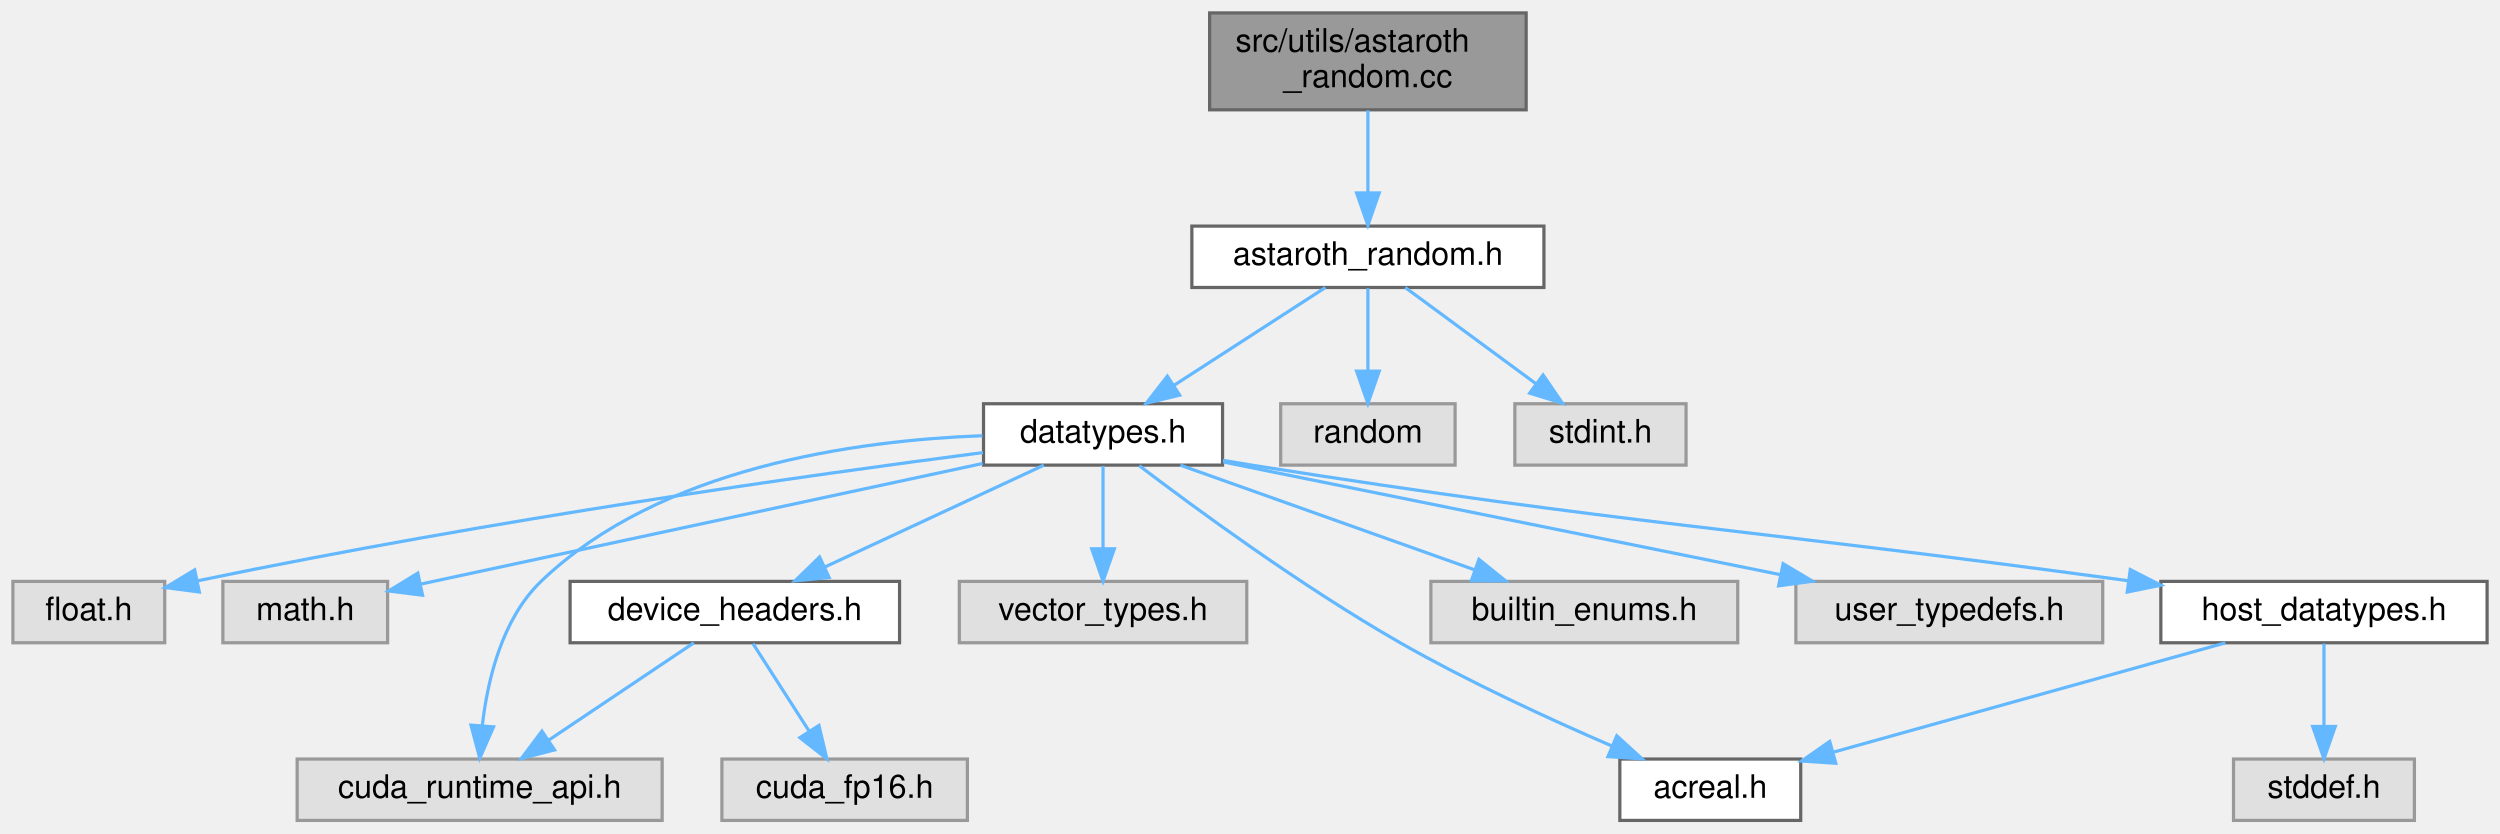
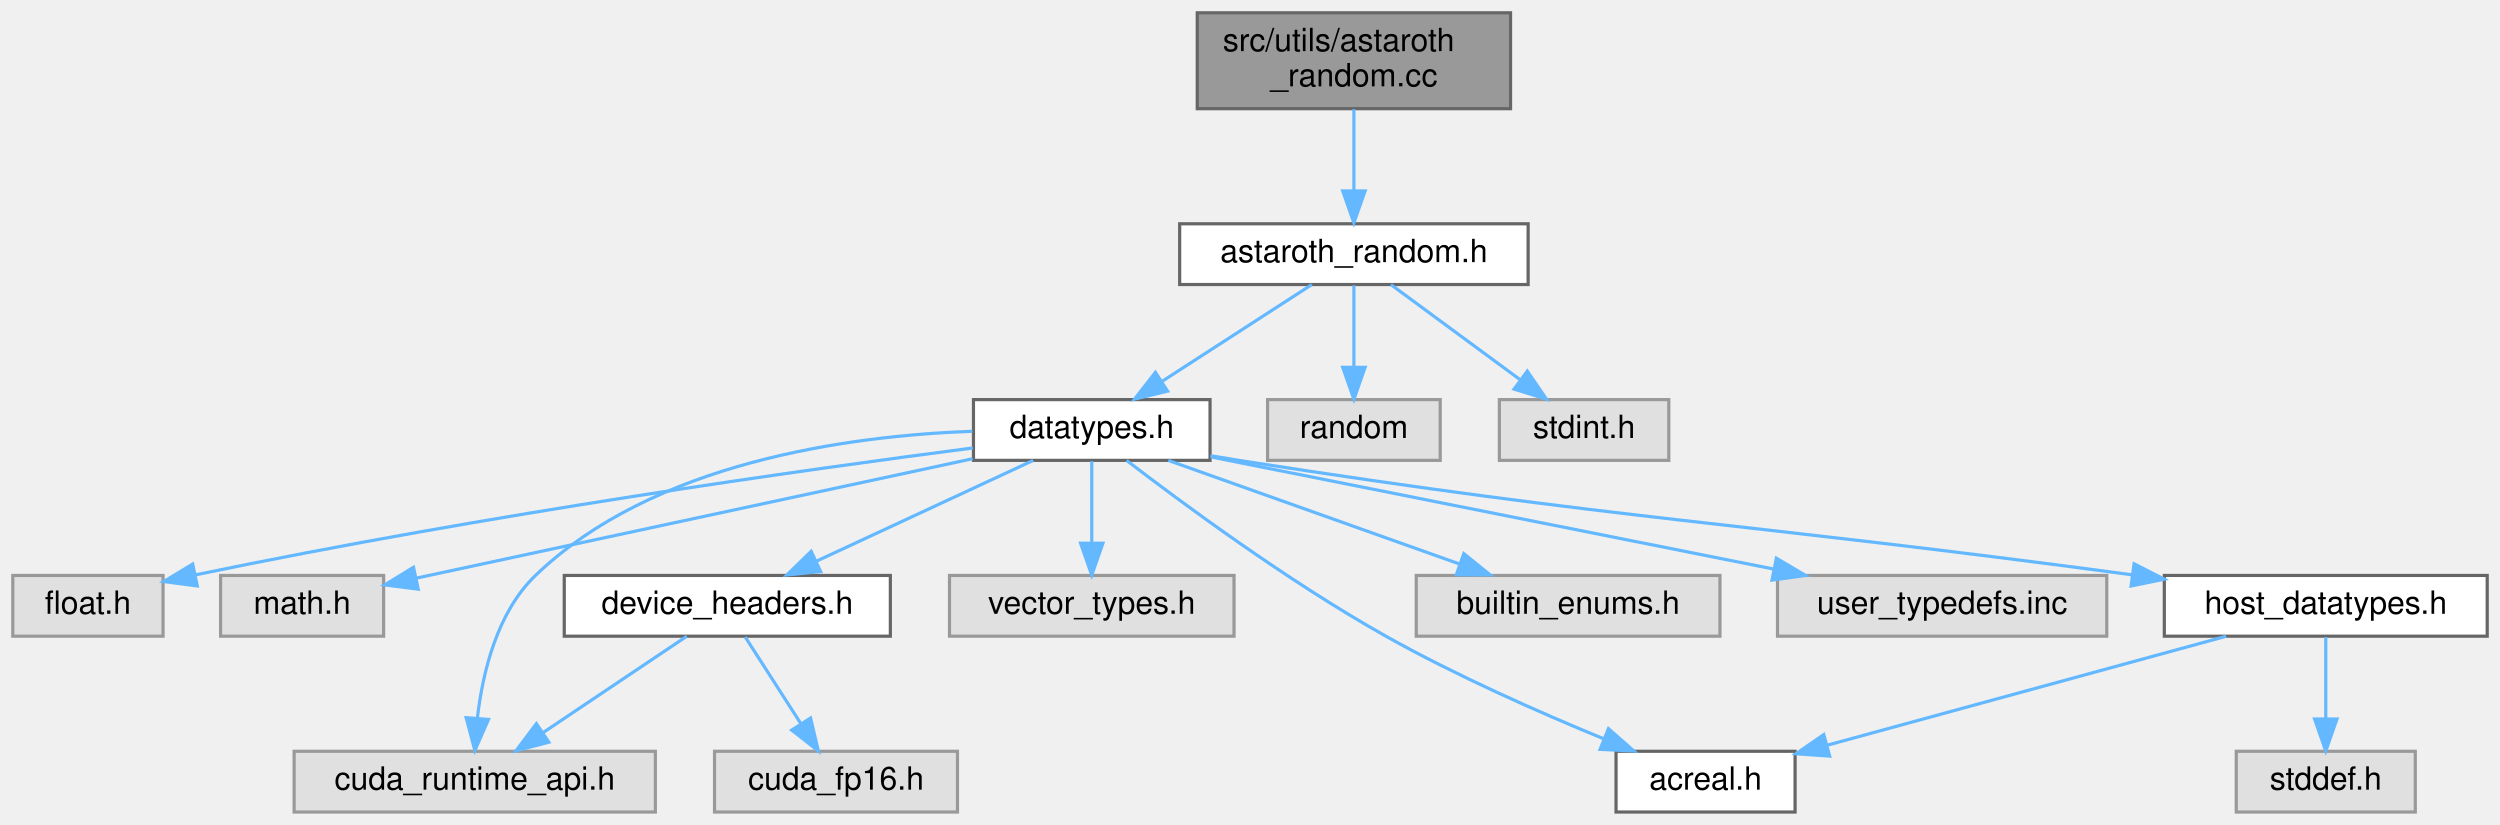
- <svg xmlns="http://www.w3.org/2000/svg" xmlns:xlink="http://www.w3.org/1999/xlink" width="774pt" height="258pt" viewBox="0.00 0.00 774.00 258.00">
+ <svg xmlns="http://www.w3.org/2000/svg" xmlns:xlink="http://www.w3.org/1999/xlink" width="782pt" height="258pt" viewBox="0.00 0.00 782.00 258.00">
  <g id="graph0" class="graph" transform="scale(1 1) rotate(0) translate(4 254)">
    <g id="Node000001" class="node">
      <g id="a_Node000001">
        <a xlink:title=" ">
          <polygon fill="#999999" stroke="#666666" points="468.5,-250 370.5,-250 370.5,-220 468.5,-220 468.5,-250" />
          <text text-anchor="start" x="378.5" y="-238" font-family="Helvetica,sans-Serif" font-size="10.00">src/utils/astaroth</text>
          <text text-anchor="middle" x="419.5" y="-227" font-family="Helvetica,sans-Serif" font-size="10.00">_random.cc</text>
        </a>
      </g>
    </g>
    <g id="Node000002" class="node">
      <g id="a_Node000002">
        <a xlink:href="astaroth__random_8h.html" target="_top" xlink:title=" ">
          <polygon fill="white" stroke="#666666" points="474,-184 365,-184 365,-165 474,-165 474,-184" />
          <text text-anchor="middle" x="419.5" y="-172" font-family="Helvetica,sans-Serif" font-size="10.00">astaroth_random.h</text>
        </a>
      </g>
    </g>
    <g id="edge1_Node000001_Node000002" class="edge">
      <g id="a_edge1_Node000001_Node000002">
        <a xlink:title=" ">
          <path fill="none" stroke="#63b8ff" d="M419.5,-219.84C419.5,-212.21 419.5,-202.7 419.5,-194.45" />
          <polygon fill="#63b8ff" stroke="#63b8ff" points="423,-194.27 419.5,-184.27 416,-194.27 423,-194.27" />
        </a>
      </g>
    </g>
    <g id="Node000003" class="node">
      <g id="a_Node000003">
        <a xlink:href="datatypes_8h.html" target="_top" xlink:title=" ">
          <polygon fill="white" stroke="#666666" points="374.5,-129 300.5,-129 300.5,-110 374.5,-110 374.5,-129" />
          <text text-anchor="middle" x="337.5" y="-117" font-family="Helvetica,sans-Serif" font-size="10.00">datatypes.h</text>
        </a>
      </g>
    </g>
    <g id="edge2_Node000002_Node000003" class="edge">
      <g id="a_edge2_Node000002_Node000003">
        <a xlink:title=" ">
          <path fill="none" stroke="#63b8ff" d="M406.33,-164.98C393.73,-156.84 374.5,-144.41 359.56,-134.76" />
          <polygon fill="#63b8ff" stroke="#63b8ff" points="361.21,-131.66 350.91,-129.17 357.41,-137.54 361.21,-131.66" />
        </a>
      </g>
    </g>
    <g id="Node000015" class="node">
      <g id="a_Node000015">
        <a xlink:title=" ">
          <polygon fill="#e0e0e0" stroke="#999999" points="446.5,-129 392.5,-129 392.5,-110 446.5,-110 446.5,-129" />
          <text text-anchor="middle" x="419.5" y="-117" font-family="Helvetica,sans-Serif" font-size="10.00">random</text>
        </a>
      </g>
    </g>
    <g id="edge16_Node000002_Node000015" class="edge">
      <g id="a_edge16_Node000002_Node000015">
        <a xlink:title=" ">
          <path fill="none" stroke="#63b8ff" d="M419.5,-164.75C419.5,-157.8 419.5,-147.85 419.5,-139.13" />
          <polygon fill="#63b8ff" stroke="#63b8ff" points="423,-139.09 419.5,-129.09 416,-139.09 423,-139.09" />
        </a>
      </g>
    </g>
    <g id="Node000016" class="node">
      <g id="a_Node000016">
        <a xlink:title=" ">
          <polygon fill="#e0e0e0" stroke="#999999" points="518,-129 465,-129 465,-110 518,-110 518,-129" />
          <text text-anchor="middle" x="491.5" y="-117" font-family="Helvetica,sans-Serif" font-size="10.00">stdint.h</text>
        </a>
      </g>
    </g>
    <g id="edge17_Node000002_Node000016" class="edge">
      <g id="a_edge17_Node000002_Node000016">
        <a xlink:title=" ">
          <path fill="none" stroke="#63b8ff" d="M431.07,-164.98C441.92,-157 458.38,-144.88 471.38,-135.31" />
          <polygon fill="#63b8ff" stroke="#63b8ff" points="473.74,-137.92 479.72,-129.17 469.59,-132.28 473.74,-137.92" />
        </a>
      </g>
    </g>
    <g id="Node000004" class="node">
      <g id="a_Node000004">
        <a xlink:title=" ">
          <polygon fill="#e0e0e0" stroke="#999999" points="47,-74 0,-74 0,-55 47,-55 47,-74" />
          <text text-anchor="middle" x="23.5" y="-62" font-family="Helvetica,sans-Serif" font-size="10.00">float.h</text>
        </a>
      </g>
    </g>
    <g id="edge3_Node000003_Node000004" class="edge">
      <g id="a_edge3_Node000003_Node000004">
        <a xlink:title=" ">
          <path fill="none" stroke="#63b8ff" d="M300.32,-113.88C248.02,-107.1 149.57,-93.36 57,-74.15" />
          <polygon fill="#63b8ff" stroke="#63b8ff" points="57.71,-70.72 47.2,-72.09 56.27,-77.57 57.71,-70.72" />
        </a>
      </g>
    </g>
    <g id="Node000005" class="node">
      <g id="a_Node000005">
        <a xlink:title=" ">
          <polygon fill="#e0e0e0" stroke="#999999" points="116,-74 65,-74 65,-55 116,-55 116,-74" />
          <text text-anchor="middle" x="90.5" y="-62" font-family="Helvetica,sans-Serif" font-size="10.00">math.h</text>
        </a>
      </g>
    </g>
    <g id="edge4_Node000003_Node000005" class="edge">
      <g id="a_edge4_Node000003_Node000005">
        <a xlink:title=" ">
          <path fill="none" stroke="#63b8ff" d="M300.25,-110.51C253.14,-100.4 172.59,-83.11 126.22,-73.16" />
          <polygon fill="#63b8ff" stroke="#63b8ff" points="126.82,-69.71 116.31,-71.04 125.35,-76.56 126.82,-69.71" />
        </a>
      </g>
    </g>
    <g id="Node000006" class="node">
      <g id="a_Node000006">
        <a xlink:href="device__headers_8h.html" target="_top" xlink:title=" ">
          <polygon fill="white" stroke="#666666" points="274.5,-74 172.5,-74 172.5,-55 274.5,-55 274.5,-74" />
          <text text-anchor="middle" x="223.5" y="-62" font-family="Helvetica,sans-Serif" font-size="10.00">device_headers.h</text>
        </a>
      </g>
    </g>
    <g id="edge5_Node000003_Node000006" class="edge">
      <g id="a_edge5_Node000003_Node000006">
        <a xlink:title=" ">
          <path fill="none" stroke="#63b8ff" d="M319.18,-109.98C300.84,-101.46 272.39,-88.23 251.27,-78.41" />
          <polygon fill="#63b8ff" stroke="#63b8ff" points="252.69,-75.21 242.15,-74.17 249.74,-81.56 252.69,-75.21" />
        </a>
      </g>
    </g>
    <g id="Node000007" class="node">
      <g id="a_Node000007">
        <a xlink:title=" ">
          <polygon fill="#e0e0e0" stroke="#999999" points="201,-19 88,-19 88,0 201,0 201,-19" />
          <text text-anchor="middle" x="144.5" y="-7" font-family="Helvetica,sans-Serif" font-size="10.00">cuda_runtime_api.h</text>
        </a>
      </g>
    </g>
    <g id="edge9_Node000003_Node000007" class="edge">
      <g id="a_edge9_Node000003_Node000007">
        <a xlink:title=" ">
          <path fill="none" stroke="#63b8ff" d="M300.17,-119.1C261.05,-117.67 200.27,-109.31 163.5,-74 151.45,-62.43 146.96,-43.56 145.32,-29.39" />
          <polygon fill="#63b8ff" stroke="#63b8ff" points="148.8,-28.96 144.54,-19.26 141.82,-29.5 148.8,-28.96" />
        </a>
      </g>
    </g>
    <g id="Node000009" class="node">
      <g id="a_Node000009">
        <a xlink:title=" ">
          <polygon fill="#e0e0e0" stroke="#999999" points="382,-74 293,-74 293,-55 382,-55 382,-74" />
          <text text-anchor="middle" x="337.5" y="-62" font-family="Helvetica,sans-Serif" font-size="10.00">vector_types.h</text>
        </a>
      </g>
    </g>
    <g id="edge8_Node000003_Node000009" class="edge">
      <g id="a_edge8_Node000003_Node000009">
        <a xlink:title=" ">
          <path fill="none" stroke="#63b8ff" d="M337.5,-109.75C337.5,-102.8 337.5,-92.85 337.5,-84.13" />
          <polygon fill="#63b8ff" stroke="#63b8ff" points="341,-84.09 337.5,-74.09 334,-84.09 341,-84.09" />
        </a>
      </g>
    </g>
    <g id="Node000010" class="node">
      <g id="a_Node000010">
        <a xlink:href="acreal_8h.html" target="_top" xlink:title=" ">
-           <polygon fill="white" stroke="#666666" points="553.5,-19 497.5,-19 497.5,0 553.5,0 553.5,-19" />
-           <text text-anchor="middle" x="525.5" y="-7" font-family="Helvetica,sans-Serif" font-size="10.00">acreal.h</text>
+           <polygon fill="white" stroke="#666666" points="557.5,-19 501.5,-19 501.5,0 557.5,0 557.5,-19" />
+           <text text-anchor="middle" x="529.5" y="-7" font-family="Helvetica,sans-Serif" font-size="10.00">acreal.h</text>
        </a>
      </g>
    </g>
    <g id="edge10_Node000003_Node000010" class="edge">
      <g id="a_edge10_Node000003_Node000010">
        <a xlink:title=" ">
-           <path fill="none" stroke="#63b8ff" d="M348.71,-109.83C365.64,-96.95 399,-72.43 429.5,-55 450.69,-42.89 475.74,-31.37 494.94,-23.08" />
-           <polygon fill="#63b8ff" stroke="#63b8ff" points="496.56,-26.19 504.39,-19.06 493.82,-19.75 496.56,-26.19" />
+           <path fill="none" stroke="#63b8ff" d="M348.4,-109.98C365.19,-97.09 398.7,-72.29 429.5,-55 451.57,-42.61 477.75,-31.07 497.78,-22.84" />
+           <polygon fill="#63b8ff" stroke="#63b8ff" points="499.12,-26.08 507.08,-19.08 496.5,-19.59 499.12,-26.08" />
        </a>
      </g>
    </g>
    <g id="Node000011" class="node">
      <g id="a_Node000011">
        <a xlink:title=" ">
          <polygon fill="#e0e0e0" stroke="#999999" points="534,-74 439,-74 439,-55 534,-55 534,-74" />
          <text text-anchor="middle" x="486.5" y="-62" font-family="Helvetica,sans-Serif" font-size="10.00">builtin_enums.h</text>
        </a>
      </g>
    </g>
    <g id="edge11_Node000003_Node000011" class="edge">
      <g id="a_edge11_Node000003_Node000011">
        <a xlink:title=" ">
          <path fill="none" stroke="#63b8ff" d="M361.44,-109.98C386.06,-101.23 424.62,-87.51 452.42,-77.62" />
          <polygon fill="#63b8ff" stroke="#63b8ff" points="453.88,-80.82 462.12,-74.17 451.53,-74.22 453.88,-80.82" />
        </a>
      </g>
    </g>
    <g id="Node000012" class="node">
      <g id="a_Node000012">
        <a xlink:title=" ">
-           <polygon fill="#e0e0e0" stroke="#999999" points="647,-74 552,-74 552,-55 647,-55 647,-74" />
-           <text text-anchor="middle" x="599.5" y="-62" font-family="Helvetica,sans-Serif" font-size="10.00">user_typedefs.h</text>
+           <polygon fill="#e0e0e0" stroke="#999999" points="655,-74 552,-74 552,-55 655,-55 655,-74" />
+           <text text-anchor="middle" x="603.5" y="-62" font-family="Helvetica,sans-Serif" font-size="10.00">user_typedefs.inc</text>
        </a>
      </g>
    </g>
    <g id="edge12_Node000003_Node000012" class="edge">
      <g id="a_edge12_Node000003_Node000012">
        <a xlink:title=" ">
-           <path fill="none" stroke="#63b8ff" d="M374.76,-110.96C419.92,-101.83 496.31,-86.38 547.31,-76.06" />
-           <polygon fill="#63b8ff" stroke="#63b8ff" points="548.05,-79.48 557.16,-74.06 546.66,-72.62 548.05,-79.48" />
+           <path fill="none" stroke="#63b8ff" d="M374.77,-111.07C420.61,-101.94 498.74,-86.37 550.73,-76.01" />
+           <polygon fill="#63b8ff" stroke="#63b8ff" points="551.64,-79.4 560.77,-74.01 550.28,-72.54 551.64,-79.4" />
        </a>
      </g>
    </g>
    <g id="Node000013" class="node">
      <g id="a_Node000013">
        <a xlink:href="host__datatypes_8h.html" target="_top" xlink:title=" ">
-           <polygon fill="white" stroke="#666666" points="766,-74 665,-74 665,-55 766,-55 766,-74" />
-           <text text-anchor="middle" x="715.5" y="-62" font-family="Helvetica,sans-Serif" font-size="10.00">host_datatypes.h</text>
+           <polygon fill="white" stroke="#666666" points="774,-74 673,-74 673,-55 774,-55 774,-74" />
+           <text text-anchor="middle" x="723.5" y="-62" font-family="Helvetica,sans-Serif" font-size="10.00">host_datatypes.h</text>
        </a>
      </g>
    </g>
    <g id="edge13_Node000003_Node000013" class="edge">
      <g id="a_edge13_Node000003_Node000013">
        <a xlink:title=" ">
-           <path fill="none" stroke="#63b8ff" d="M374.63,-111.47C377.63,-110.95 380.61,-110.46 383.5,-110 501.19,-91.38 533.57,-90.75 654.92,-74.2" />
-           <polygon fill="#63b8ff" stroke="#63b8ff" points="655.54,-77.65 664.98,-72.82 654.59,-70.71 655.54,-77.65" />
+           <path fill="none" stroke="#63b8ff" d="M374.63,-111.46C377.63,-110.94 380.61,-110.45 383.5,-110 504.74,-91.05 538.06,-90.97 663.02,-74.18" />
+           <polygon fill="#63b8ff" stroke="#63b8ff" points="663.54,-77.64 672.98,-72.83 662.6,-70.7 663.54,-77.64" />
        </a>
      </g>
    </g>
    <g id="edge6_Node000006_Node000007" class="edge">
      <g id="a_edge6_Node000006_Node000007">
        <a xlink:title=" ">
          <path fill="none" stroke="#63b8ff" d="M210.81,-54.98C198.67,-46.84 180.14,-34.41 165.75,-24.76" />
          <polygon fill="#63b8ff" stroke="#63b8ff" points="167.68,-21.84 157.42,-19.17 163.78,-27.65 167.68,-21.84" />
        </a>
      </g>
    </g>
    <g id="Node000008" class="node">
      <g id="a_Node000008">
        <a xlink:title=" ">
          <polygon fill="#e0e0e0" stroke="#999999" points="295.5,-19 219.5,-19 219.5,0 295.5,0 295.5,-19" />
          <text text-anchor="middle" x="257.5" y="-7" font-family="Helvetica,sans-Serif" font-size="10.00">cuda_fp16.h</text>
        </a>
      </g>
    </g>
    <g id="edge7_Node000006_Node000008" class="edge">
      <g id="a_edge7_Node000006_Node000008">
        <a xlink:title=" ">
          <path fill="none" stroke="#63b8ff" d="M229.11,-54.75C233.82,-47.42 240.67,-36.73 246.47,-27.7" />
          <polygon fill="#63b8ff" stroke="#63b8ff" points="249.54,-29.4 251.99,-19.09 243.64,-25.62 249.54,-29.4" />
        </a>
      </g>
    </g>
    <g id="edge14_Node000013_Node000010" class="edge">
      <g id="a_edge14_Node000013_Node000010">
        <a xlink:title=" ">
-           <path fill="none" stroke="#63b8ff" d="M684.97,-54.98C652.03,-45.8 599.52,-31.15 563.82,-21.19" />
-           <polygon fill="#63b8ff" stroke="#63b8ff" points="564.35,-17.7 553.78,-18.39 562.47,-24.45 564.35,-17.7" />
+           <path fill="none" stroke="#63b8ff" d="M692.33,-54.98C658.36,-45.7 603.99,-30.85 567.53,-20.89" />
+           <polygon fill="#63b8ff" stroke="#63b8ff" points="568.32,-17.48 557.75,-18.22 566.48,-24.23 568.32,-17.48" />
        </a>
      </g>
    </g>
    <g id="Node000014" class="node">
      <g id="a_Node000014">
        <a xlink:title=" ">
-           <polygon fill="#e0e0e0" stroke="#999999" points="743.5,-19 687.5,-19 687.5,0 743.5,0 743.5,-19" />
-           <text text-anchor="middle" x="715.5" y="-7" font-family="Helvetica,sans-Serif" font-size="10.00">stddef.h</text>
+           <polygon fill="#e0e0e0" stroke="#999999" points="751.5,-19 695.5,-19 695.5,0 751.5,0 751.5,-19" />
+           <text text-anchor="middle" x="723.5" y="-7" font-family="Helvetica,sans-Serif" font-size="10.00">stddef.h</text>
        </a>
      </g>
    </g>
    <g id="edge15_Node000013_Node000014" class="edge">
      <g id="a_edge15_Node000013_Node000014">
        <a xlink:title=" ">
-           <path fill="none" stroke="#63b8ff" d="M715.5,-54.75C715.5,-47.8 715.5,-37.85 715.5,-29.13" />
-           <polygon fill="#63b8ff" stroke="#63b8ff" points="719,-29.09 715.5,-19.09 712,-29.09 719,-29.09" />
+           <path fill="none" stroke="#63b8ff" d="M723.5,-54.75C723.5,-47.8 723.5,-37.85 723.5,-29.13" />
+           <polygon fill="#63b8ff" stroke="#63b8ff" points="727,-29.09 723.5,-19.09 720,-29.09 727,-29.09" />
        </a>
      </g>
    </g>
  </g>
</svg>
